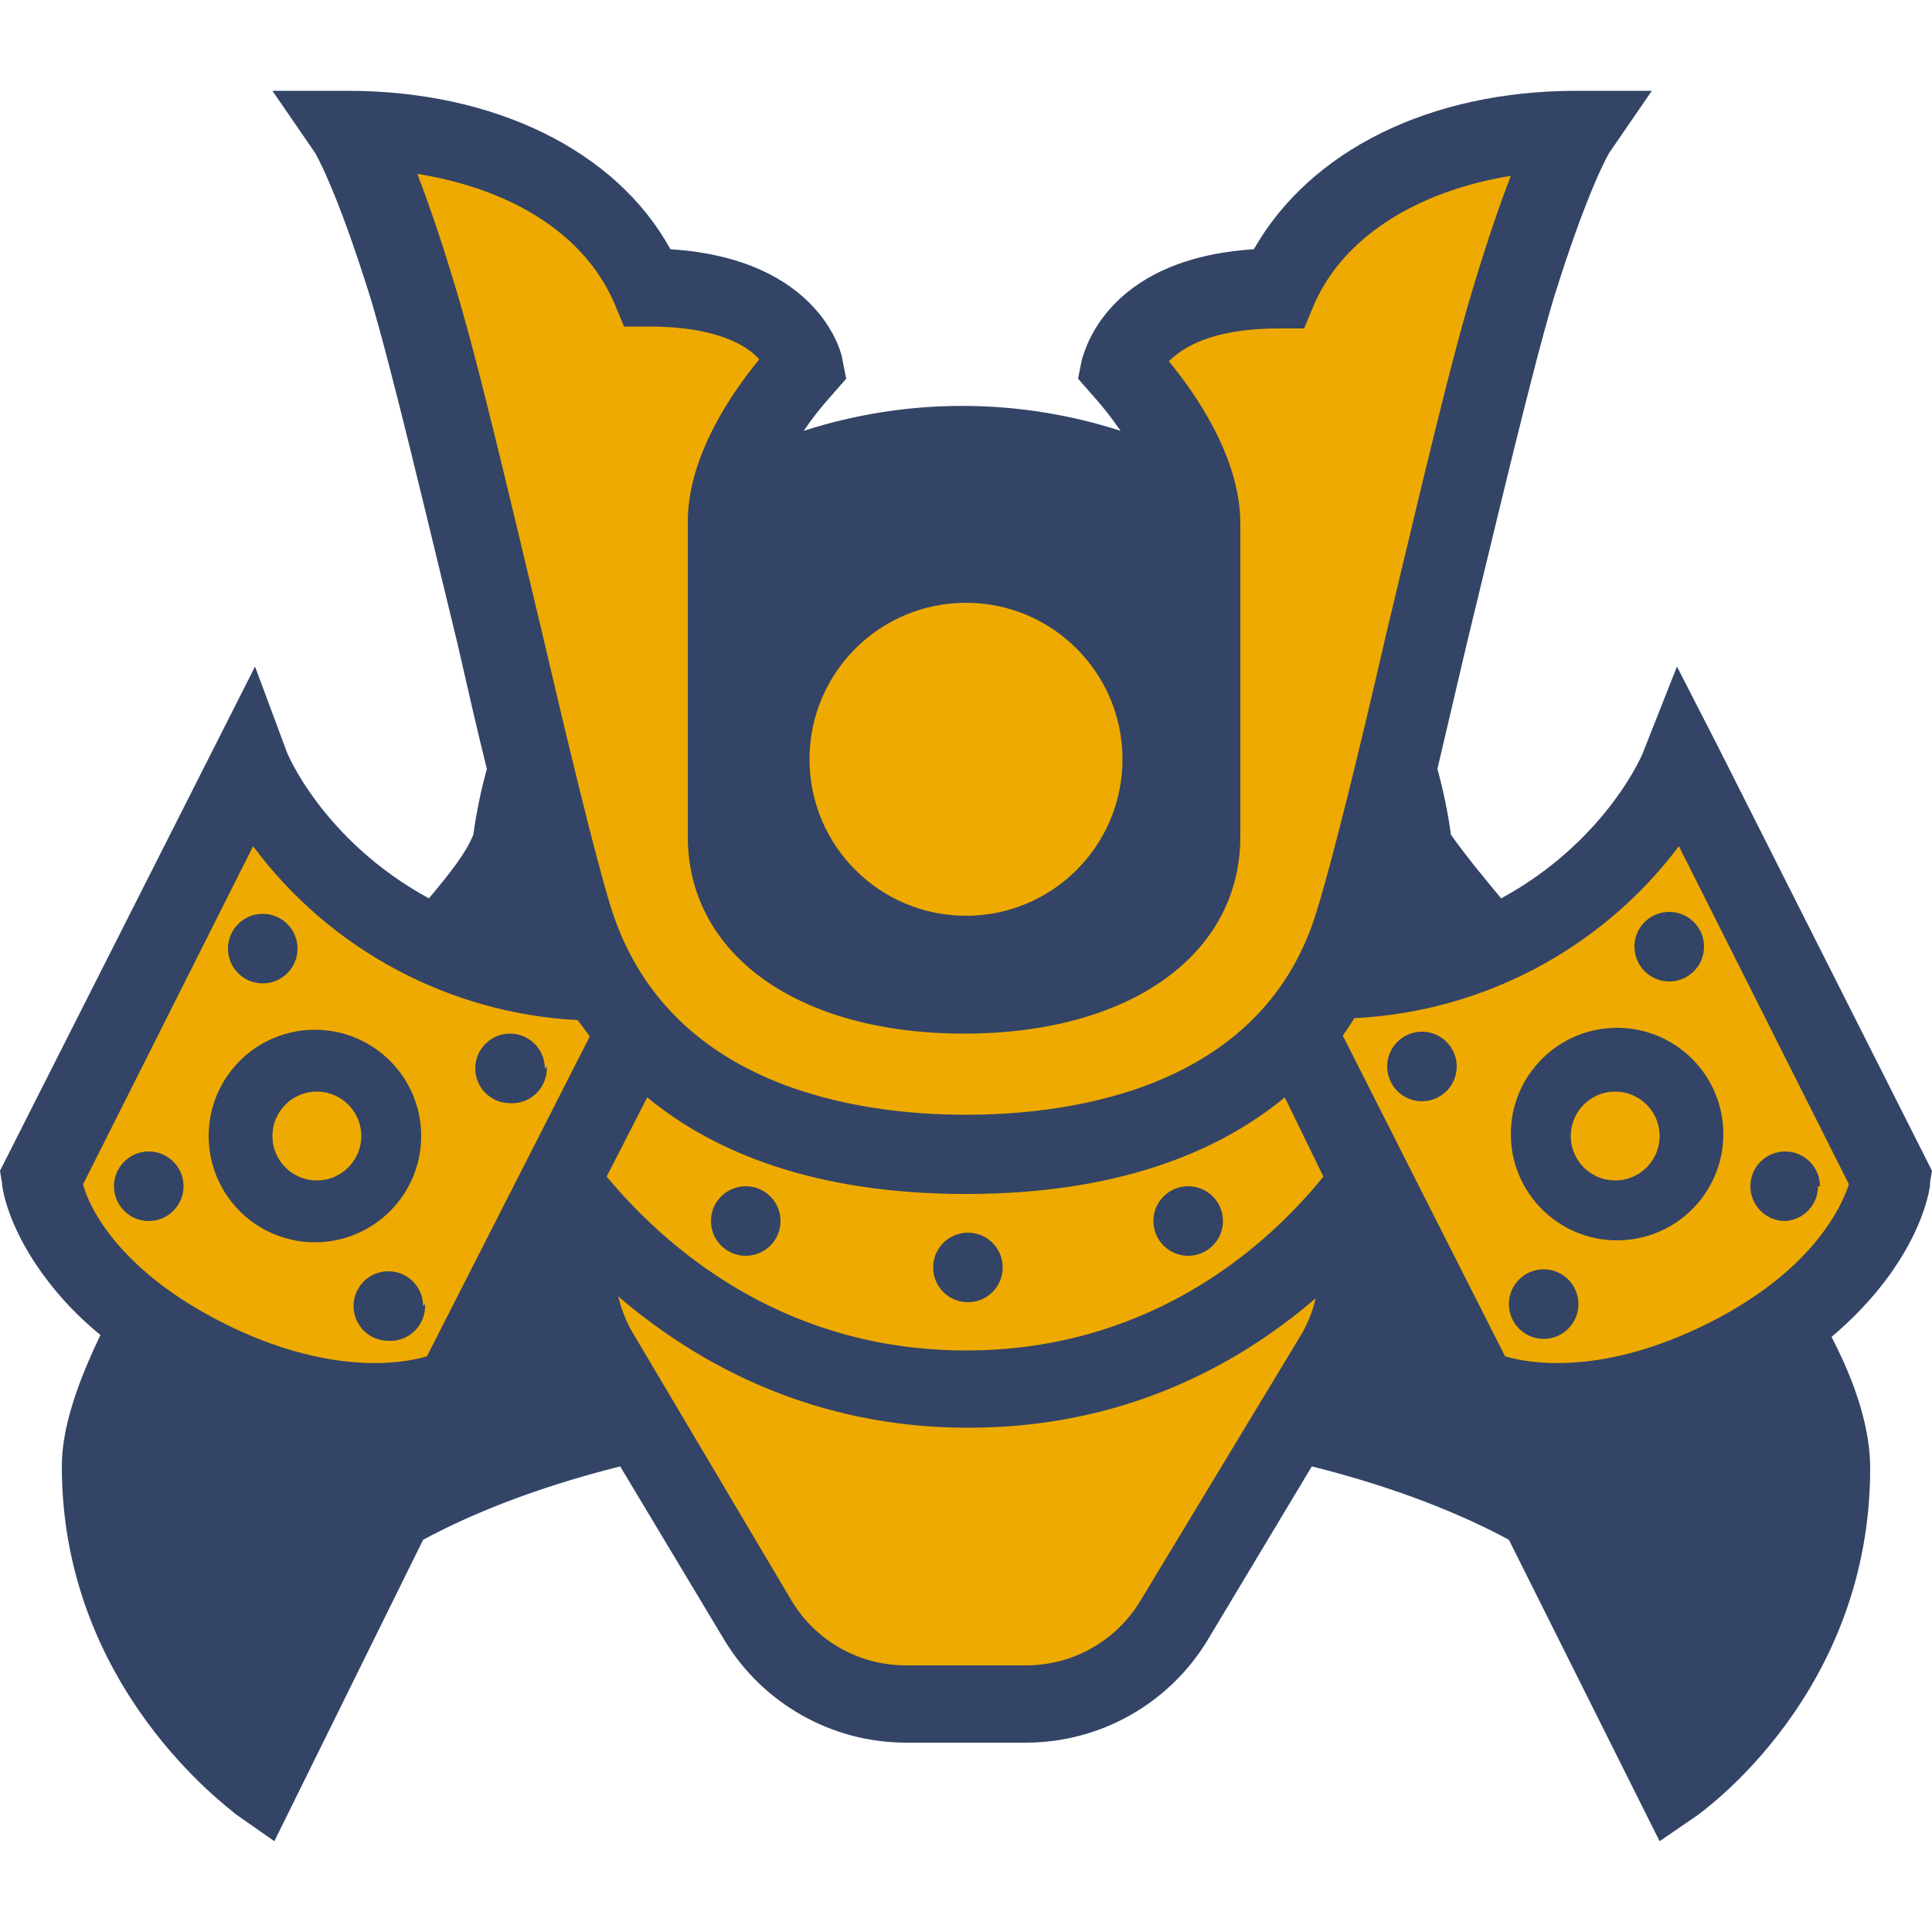
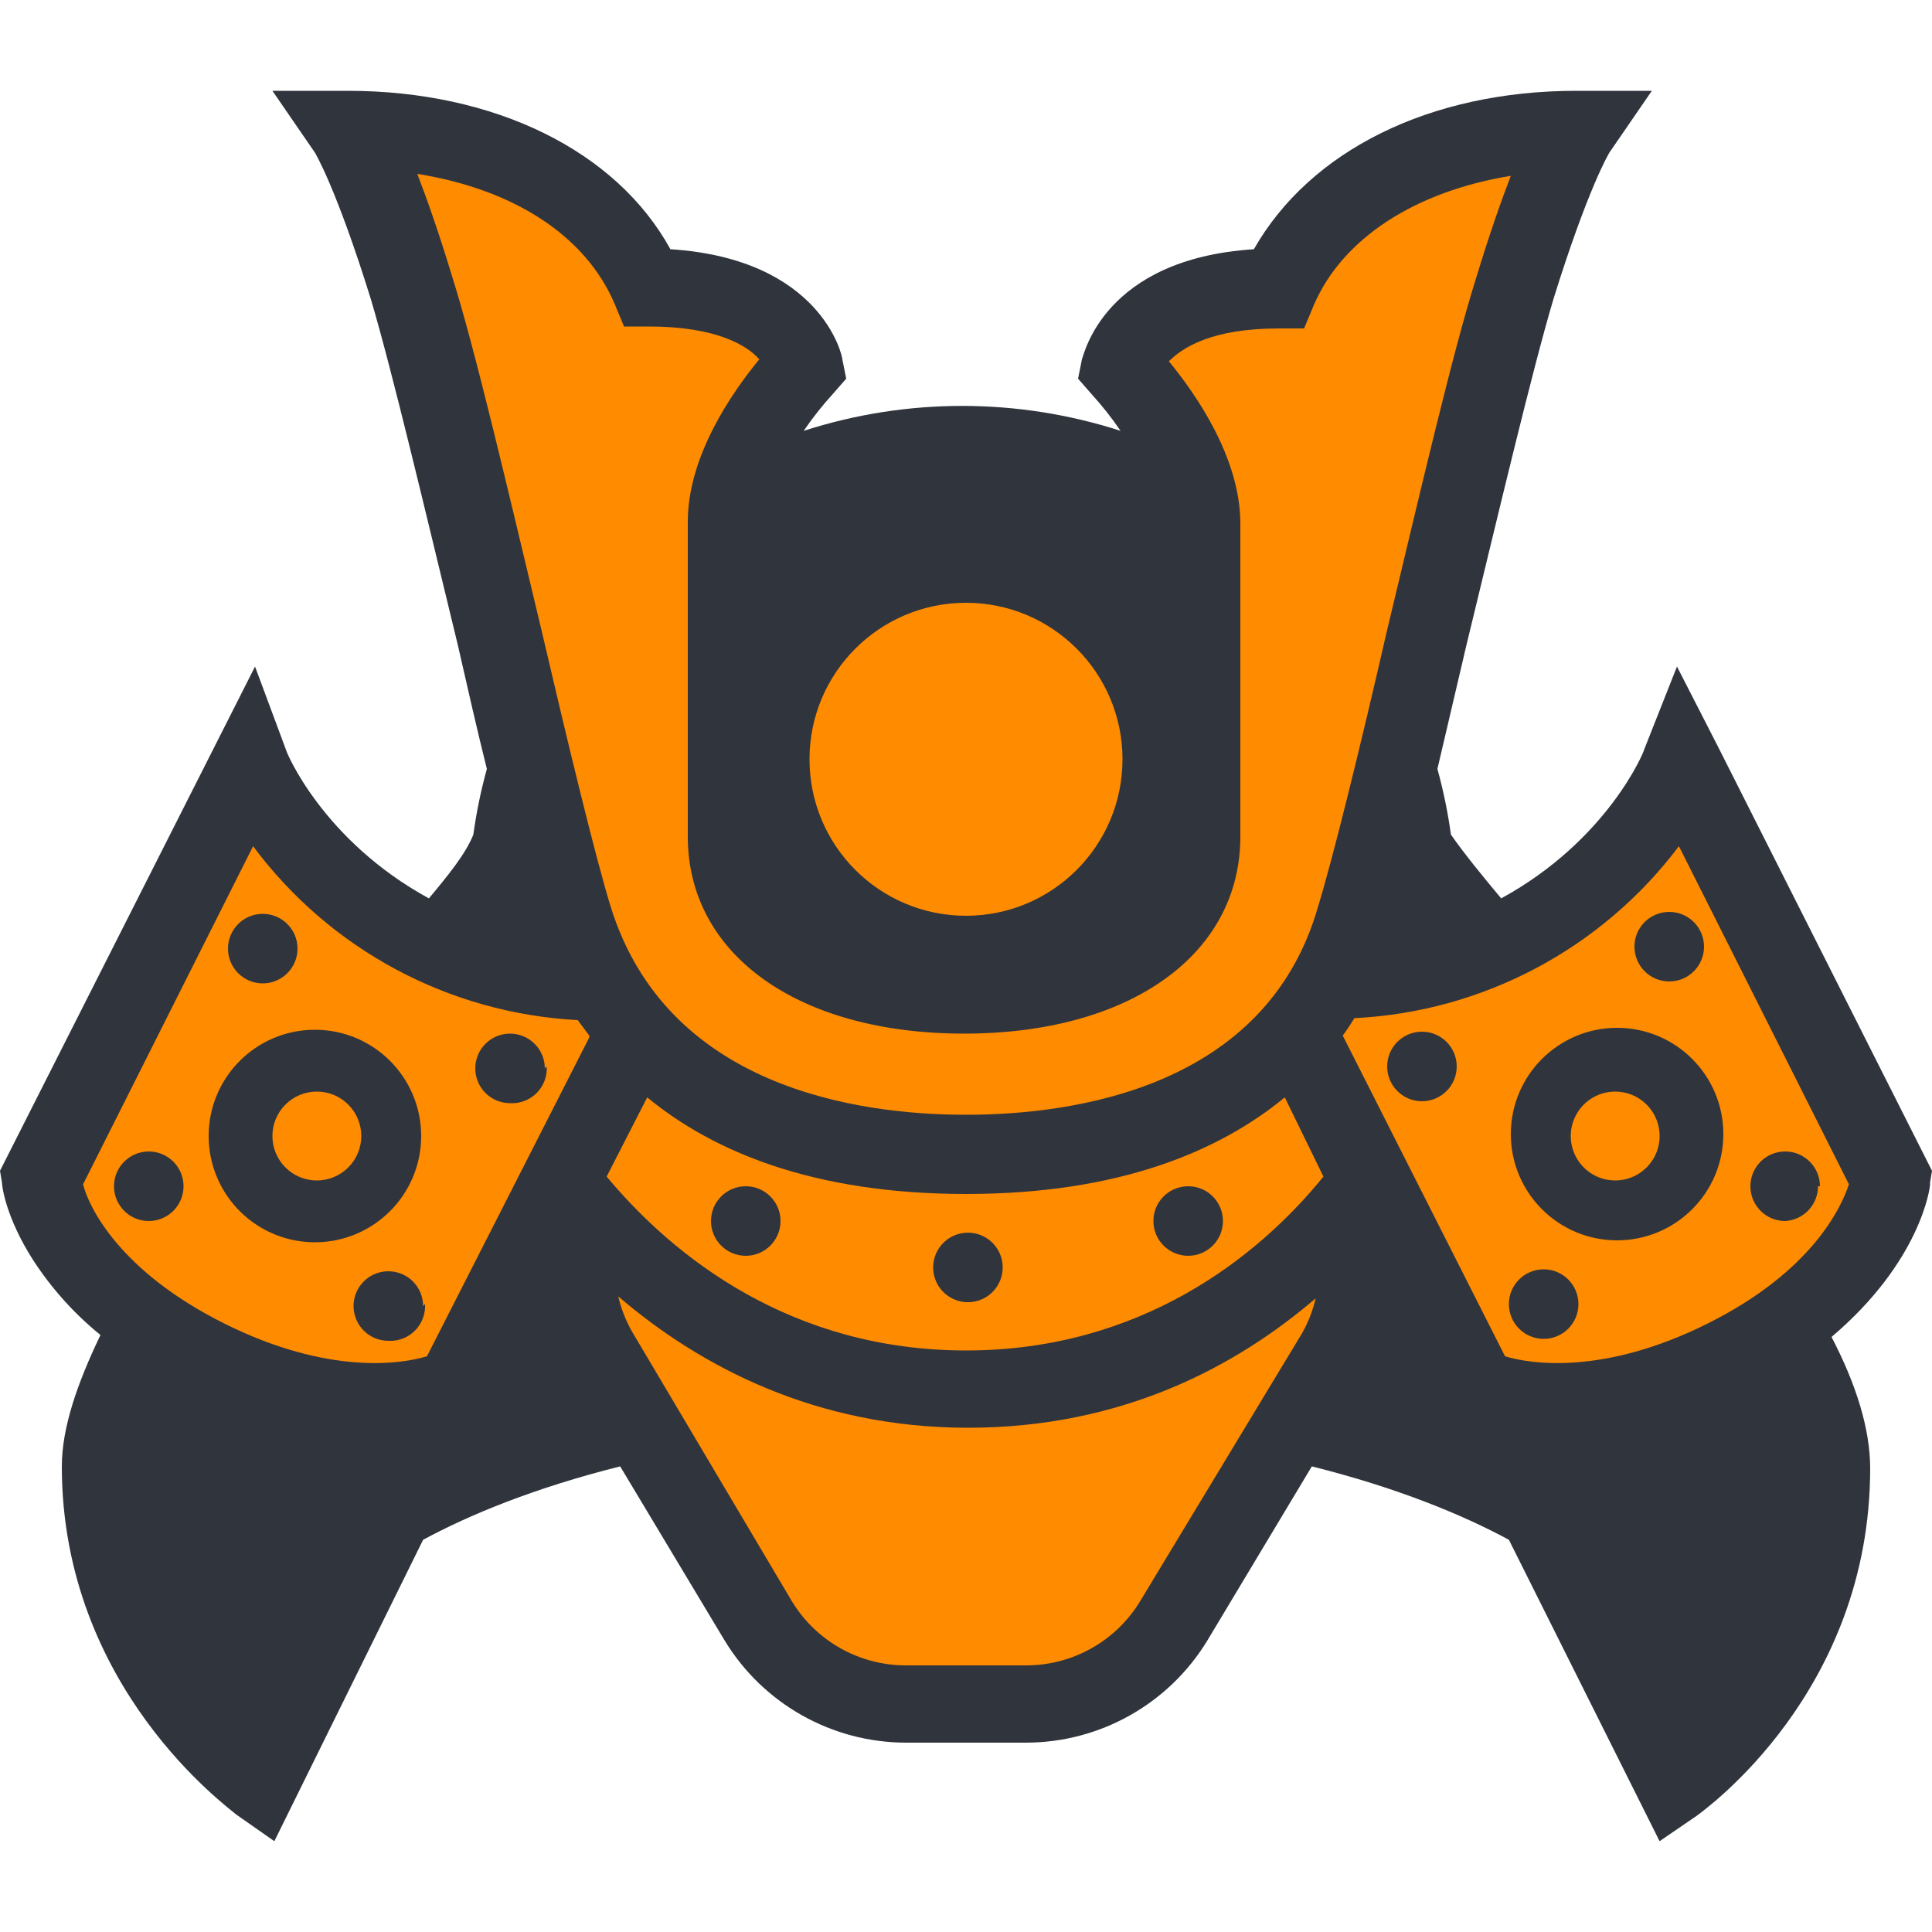
<svg xmlns="http://www.w3.org/2000/svg" viewBox="0 0 1000 1000">
-   <path fill="#346" d="M999 612l1-6-111-220-21-41-17 43c-0 1-19 47-74 77-10-12-19-23-26-33a262 262 0 0 0-7-34l15-64c17-70 34-142 45-179 18-58 29-76 29-76l22-32h-39c-76 0-138 31-167 82-78 5-88 55-89 57l-2 10 7 8a171 171 0 0 1 15 19 267 267 0 0 0-164 0 172 172 0 0 1 15-19l7-8-2-10c-0-2-11-52-89-57-28-51-91-82-167-82l-39-0 22 32s11 18 29 76c11 37 28 109 45 179 5 22 10 44 15 64a261 261 0 0 0-7 34C241 442 232 453 222 465c-55-30-74-76-74-77L132 345 0 606l1 6c0 2 2 18 16 40a167 167 0 0 0 35 39c-12 25-20 48-20 68 0 115 87 177 90 180l20 14L219 797C243 784 277 770 321 759l54 90a110 110 0 0 0 94 53h62a110 110 0 0 0 94-53L679 759c44 11 78 25 102 38L859 953l19-13c4-3 90-64 90-180 0-20-7-43-20-68 46-39 51-77 51-79z" />
-   <path fill="#ea0" d="M681 672a69 69 0 0 1-7 18l-84 139a69 69 0 0 1-59 33h-62a69 69 0 0 1-59-33l-83-140a69 69 0 0 1-7-18c42 36 102 68 181 68s138-31 180-67zM500 312a81 81 0 1 0 81 81 81 81 0 0 0-81-81zm336 253a23 23 0 1 0 23 22 23 23 0 0 0-23-22zm121 48c-4 12-19 45-73 72s-92 21-105 17l-84-166q3-4 6-9a224 224 0 0 0 168-89zm-203-61a18 18 0 1 0-18 18 18 18 0 0 0 18-18zm92-62a18 18 0 1 0 18-18 18 18 0 0 0-18 19zm-29 185a18 18 0 1 0-18 18 18 18 0 0 0 18-18zm75-88a55 55 0 1 0-55 55 55 55 0 0 0 55-55zm50 27a18 18 0 1 0-18 18 18 18 0 0 0 17-18zm-778-49a23 23 0 1 0 23 23 23 23 0 0 0-23-23zm141-28l-84 165c-13 4-51 10-105-17s-70-60-73-72l88-175a224 224 0 0 0 168 90l6 8zm-187-46a18 18 0 1 0 18-18 18 18 0 0 0-18 18zM95 614a18 18 0 1 0-18 18 18 18 0 0 0 18-18zm68 29a55 55 0 1 0-55-55 55 55 0 0 0 56 55zm56 33a18 18 0 1 0-18 18 18 18 0 0 0 19-19zm63-123a18 18 0 1 0-18 18 18 18 0 0 0 19-19zm403 56c-34 42-95 90-185 90s-151-48-186-90l21-41c34 28 86 50 165 50s131-22 165-50zm-281 23a18 18 0 1 0-18 18 18 18 0 0 0 18-18zm115 24a18 18 0 1 0-19 18 18 18 0 0 0 19-18zm114-24a18 18 0 1 0-18 18 18 18 0 0 0 18-18zM318 157l5 12h13c35 0 51 10 57 17-14 17-37 50-37 84v163c0 61 57 102 143 102s143-41 143-102v-77-85c0-34-23-67-37-84 7-7 22-17 57-17h13l5-12c15-35 53-59 102-67-5 13-11 30-18 53-12 38-29 111-46 182-14 61-28 118-36 144-27 93-126 107-182 107s-155-14-184-108c-8-26-22-84-36-144-17-71-34-144-46-182-7-23-13-40-18-53 50 8 87 32 102 67z" />
+   <path fill="#30353D" d="M999 612l1-6-111-220-21-41-17 43c-0 1-19 47-74 77-10-12-19-23-26-33a262 262 0 0 0-7-34l15-64c17-70 34-142 45-179 18-58 29-76 29-76l22-32h-39c-76 0-138 31-167 82-78 5-88 55-89 57l-2 10 7 8a171 171 0 0 1 15 19 267 267 0 0 0-164 0 172 172 0 0 1 15-19l7-8-2-10c-0-2-11-52-89-57-28-51-91-82-167-82l-39-0 22 32s11 18 29 76c11 37 28 109 45 179 5 22 10 44 15 64a261 261 0 0 0-7 34C241 442 232 453 222 465c-55-30-74-76-74-77L132 345 0 606l1 6c0 2 2 18 16 40a167 167 0 0 0 35 39c-12 25-20 48-20 68 0 115 87 177 90 180l20 14L219 797C243 784 277 770 321 759l54 90a110 110 0 0 0 94 53h62a110 110 0 0 0 94-53L679 759c44 11 78 25 102 38L859 953l19-13c4-3 90-64 90-180 0-20-7-43-20-68 46-39 51-77 51-79z" />
+   <path fill="#FF8B00" d="M681 672a69 69 0 0 1-7 18l-84 139a69 69 0 0 1-59 33h-62a69 69 0 0 1-59-33l-83-140a69 69 0 0 1-7-18c42 36 102 68 181 68s138-31 180-67zM500 312a81 81 0 1 0 81 81 81 81 0 0 0-81-81zm336 253a23 23 0 1 0 23 22 23 23 0 0 0-23-22zm121 48c-4 12-19 45-73 72s-92 21-105 17l-84-166q3-4 6-9a224 224 0 0 0 168-89zm-203-61a18 18 0 1 0-18 18 18 18 0 0 0 18-18zm92-62a18 18 0 1 0 18-18 18 18 0 0 0-18 19zm-29 185a18 18 0 1 0-18 18 18 18 0 0 0 18-18zm75-88a55 55 0 1 0-55 55 55 55 0 0 0 55-55zm50 27a18 18 0 1 0-18 18 18 18 0 0 0 17-18zm-778-49a23 23 0 1 0 23 23 23 23 0 0 0-23-23zm141-28l-84 165c-13 4-51 10-105-17s-70-60-73-72l88-175a224 224 0 0 0 168 90l6 8zm-187-46a18 18 0 1 0 18-18 18 18 0 0 0-18 18zM95 614a18 18 0 1 0-18 18 18 18 0 0 0 18-18zm68 29a55 55 0 1 0-55-55 55 55 0 0 0 56 55zm56 33a18 18 0 1 0-18 18 18 18 0 0 0 19-19zm63-123a18 18 0 1 0-18 18 18 18 0 0 0 19-19zm403 56c-34 42-95 90-185 90s-151-48-186-90l21-41c34 28 86 50 165 50s131-22 165-50zm-281 23a18 18 0 1 0-18 18 18 18 0 0 0 18-18zm115 24a18 18 0 1 0-19 18 18 18 0 0 0 19-18zm114-24a18 18 0 1 0-18 18 18 18 0 0 0 18-18zM318 157l5 12h13c35 0 51 10 57 17-14 17-37 50-37 84v163c0 61 57 102 143 102s143-41 143-102v-77-85c0-34-23-67-37-84 7-7 22-17 57-17h13l5-12c15-35 53-59 102-67-5 13-11 30-18 53-12 38-29 111-46 182-14 61-28 118-36 144-27 93-126 107-182 107s-155-14-184-108c-8-26-22-84-36-144-17-71-34-144-46-182-7-23-13-40-18-53 50 8 87 32 102 67z" />
</svg>
